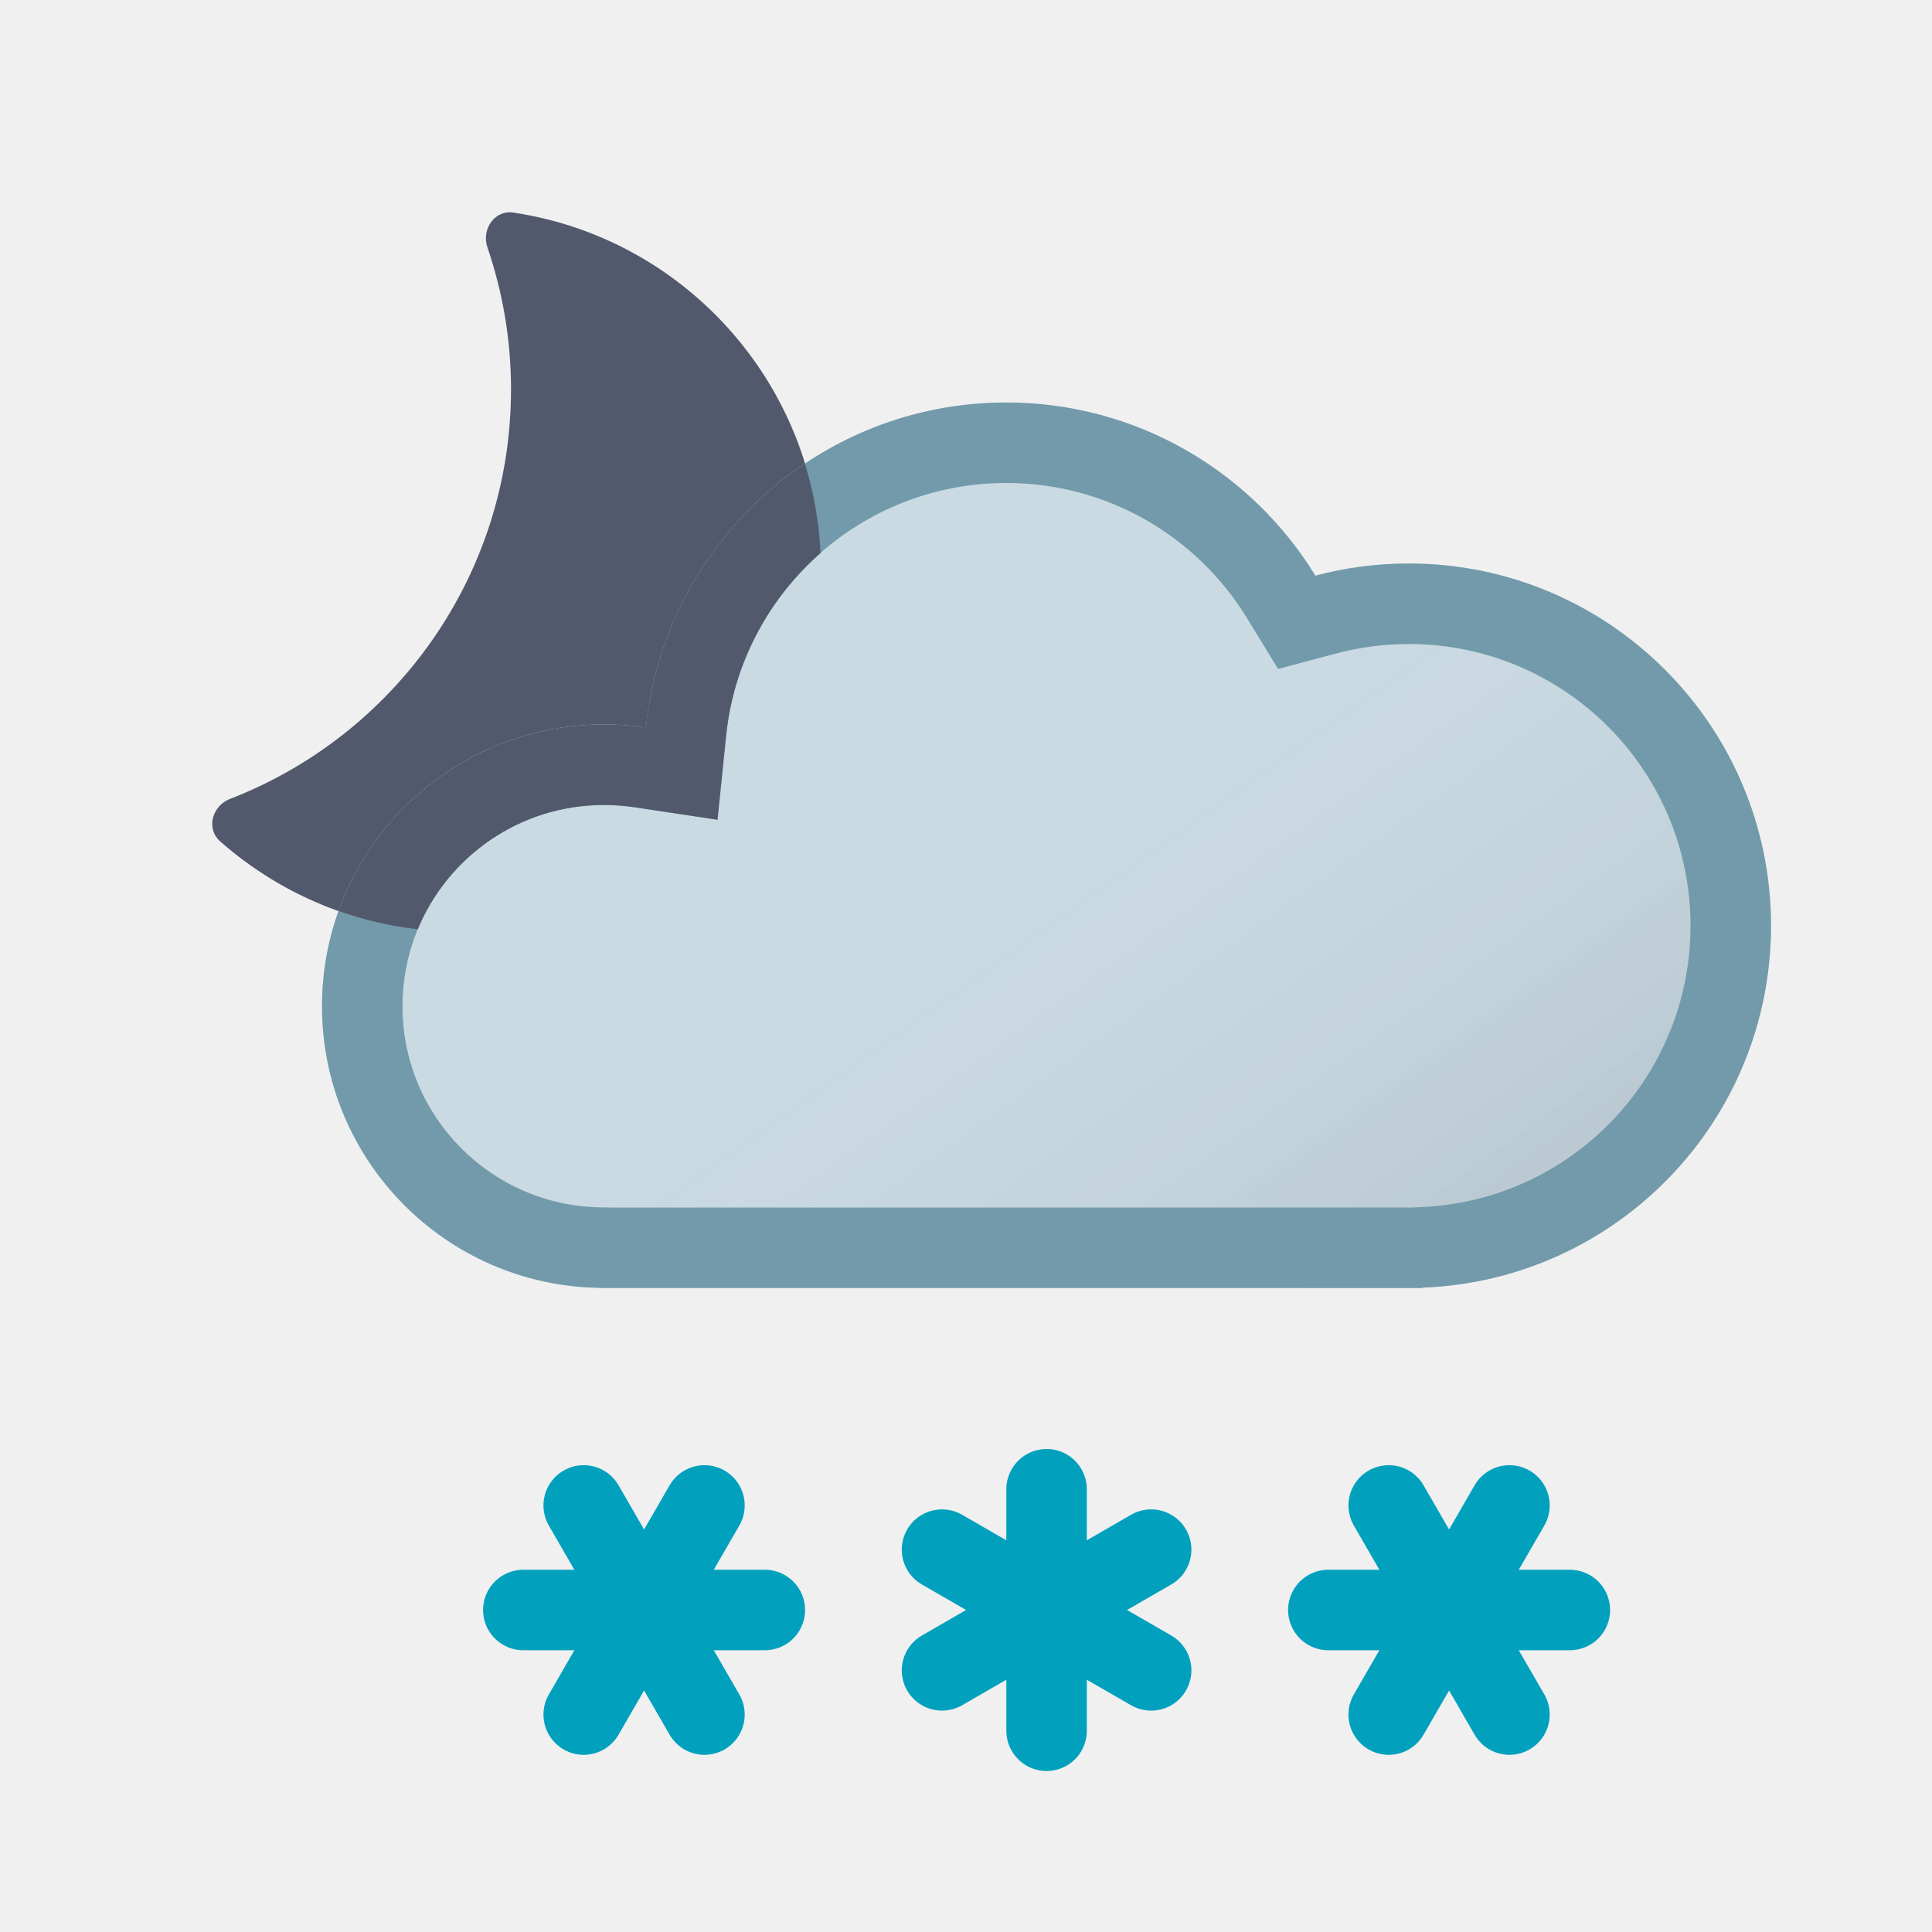
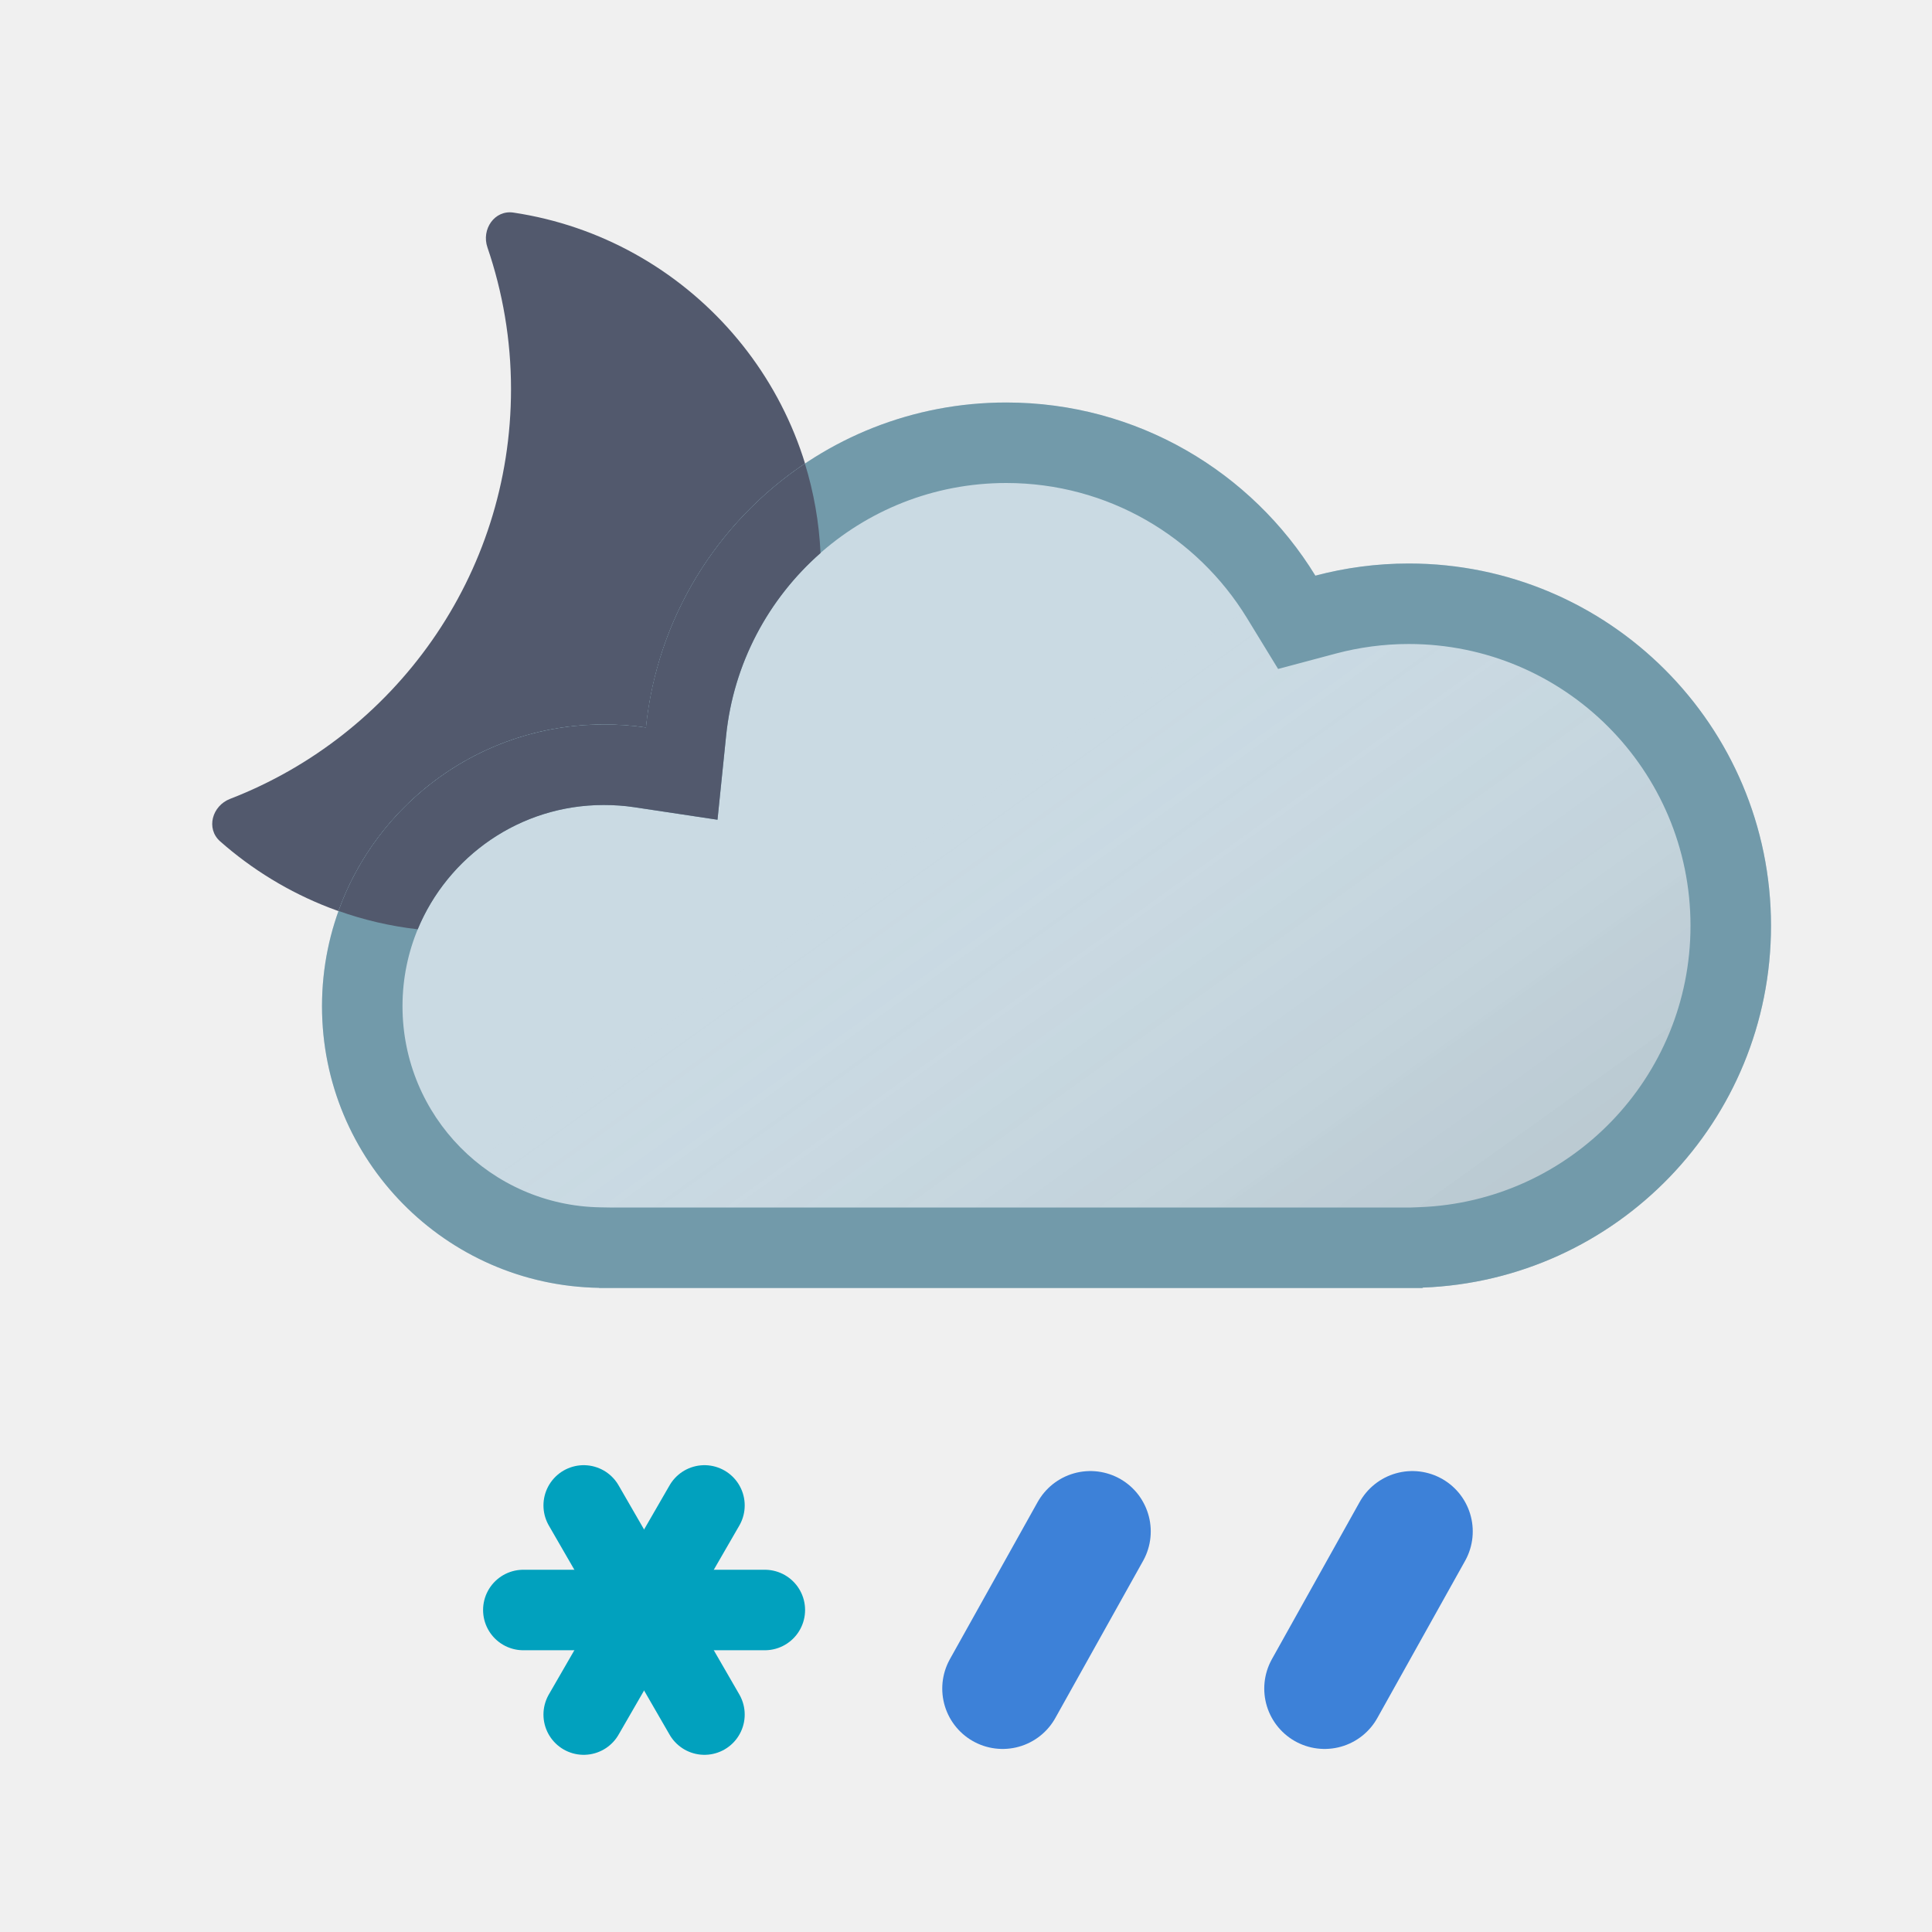
<svg xmlns="http://www.w3.org/2000/svg" xmlns:xlink="http://www.w3.org/1999/xlink" width="24" height="24" viewBox="0 0 24 24" fill="none">
  <path d="M6.055 3.073C5.978 2.848 6.144 2.605 6.379 2.641C8.541 2.965 10.199 4.829 10.199 7.082C10.199 9.563 8.187 11.575 5.706 11.575C4.566 11.575 3.526 11.15 2.734 10.451C2.556 10.293 2.635 10.01 2.858 9.924C4.899 9.135 6.348 7.155 6.348 4.834C6.348 4.218 6.244 3.626 6.055 3.073Z" fill="#52596D" />
-   <use xlink:href="#stroke0_2178_3109" fill="#CADAE3" />
-   <use xlink:href="#stroke0_2178_3109" fill="url(#paint0_linear_2178_3109)" fill-opacity="0.15" style="mix-blend-mode:multiply" />
+   <use xlink:href="#stroke0_2178_3105" fill="#CADAE3" />
+   <use xlink:href="#stroke0_2178_3105" fill="url(#paint0_linear_2178_3105)" fill-opacity="0.15" style="mix-blend-mode:multiply" />
  <path d="M22 11.5C22 9.015 19.985 7 17.5 7C17.099 7 16.71 7.053 16.34 7.151C15.549 5.861 14.125 5 12.5 5C10.171 5 8.256 6.77 8.025 9.038C7.854 9.012 7.678 9 7.5 9C5.567 9 4 10.567 4 12.5C4 14.413 5.536 15.967 7.442 15.998V16H17.672V15.995C20.078 15.905 22 13.928 22 11.5ZM21 11.5C21 13.387 19.506 14.926 17.635 14.996L17.53 15H7.573L7.458 14.998C6.097 14.976 5 13.866 5 12.5C5 11.119 6.119 10 7.5 10C7.632 10 7.758 10.009 7.876 10.027L8.913 10.183L9.02 9.14C9.2 7.376 10.689 6 12.5 6C13.763 6 14.871 6.668 15.488 7.674L15.877 8.31L16.597 8.118C16.884 8.042 17.187 8 17.5 8C19.433 8 21 9.567 21 11.5Z" fill="#729AAA" />
-   <path d="M11.702 20.75L14.3 19.25" stroke-linecap="round" stroke="#01A1BE" />
-   <path d="M11.702 19.25L14.3 20.75" stroke-linecap="round" stroke="#01A1BE" />
-   <path d="M13.001 18.5V21.5" stroke-linecap="round" stroke="#01A1BE" />
-   <path d="M17.251 21.299L18.751 18.701" stroke-linecap="round" stroke="#01A1BE" />
-   <path d="M16.501 20H19.501" stroke-linecap="round" stroke="#01A1BE" />
-   <path d="M17.251 18.701L18.751 21.299" stroke-linecap="round" stroke="#01A1BE" />
  <path d="M7.251 21.299L8.751 18.701" stroke-linecap="round" stroke="#01A1BE" />
  <path d="M6.501 20H9.501" stroke-linecap="round" stroke="#01A1BE" />
  <path d="M7.251 18.701L8.751 21.299" stroke-linecap="round" stroke="#01A1BE" />
+   <g clip-path="url(#clip0_2178_3105)">
+     <path d="M17.545 19.024L16.455 20.976" stroke-width="1.5" stroke-linecap="round" stroke="#3D81D8" />
+   </g>
+   <g clip-path="url(#clip1_2178_3105)">
+     <path d="M13.545 19.024L12.455 20.976" stroke-width="1.5" stroke-linecap="round" stroke="#3D81D8" />
+   </g>
  <path d="M9.999 5.759C10.108 6.113 10.175 6.485 10.193 6.87C9.548 7.437 9.112 8.237 9.02 9.14L8.913 10.183L7.876 10.027C7.757 10.009 7.632 10 7.5 10C6.458 10 5.565 10.638 5.189 11.544C4.848 11.505 4.519 11.428 4.205 11.316C4.69 9.966 5.982 9 7.5 9C7.678 9 7.853 9.012 8.024 9.038C8.164 7.671 8.915 6.485 9.999 5.759Z" fill="#52596D" />
  <defs>
-     <linearGradient id="paint0_linear_2178_3109" x1="17" y1="20" x2="10.519" y2="10.948" gradientUnits="userSpaceOnUse">
+     <linearGradient id="paint0_linear_2178_3105" x1="17" y1="20" x2="10.519" y2="10.948" gradientUnits="userSpaceOnUse">
      <stop />
      <stop offset="1" stop-color="white" stop-opacity="0" />
    </linearGradient>
-     <path id="stroke0_2178_3109" d="M12.5 5C10.171 5 8.256 6.77 8.025 9.038C7.854 9.012 7.678 9 7.5 9C5.567 9 4 10.567 4 12.5C4 14.413 5.536 15.967 7.442 15.998V16H17.672V15.995C20.078 15.905 22 13.928 22 11.5C22 9.015 19.985 7 17.5 7C17.099 7 16.71 7.053 16.34 7.151C15.549 5.861 14.125 5 12.5 5Z" />
+     <path id="stroke0_2178_3105" d="M12.5 5C10.171 5 8.256 6.77 8.025 9.038C7.854 9.012 7.678 9 7.5 9C5.567 9 4 10.567 4 12.5C4 14.413 5.536 15.967 7.442 15.998V16H17.672V15.995C20.078 15.905 22 13.928 22 11.5C22 9.015 19.985 7 17.5 7C17.099 7 16.71 7.053 16.34 7.151C15.549 5.861 14.125 5 12.5 5Z" />
+     <clipPath id="clip0_2178_3105">
+       <rect width="4" height="4" fill="white" transform="matrix(1 0 0 -1 15 22)" />
+     </clipPath>
+     <clipPath id="clip1_2178_3105">
+       <rect width="4" height="4" fill="white" transform="matrix(1 0 0 -1 11 22)" />
+     </clipPath>
  </defs>
</svg>
